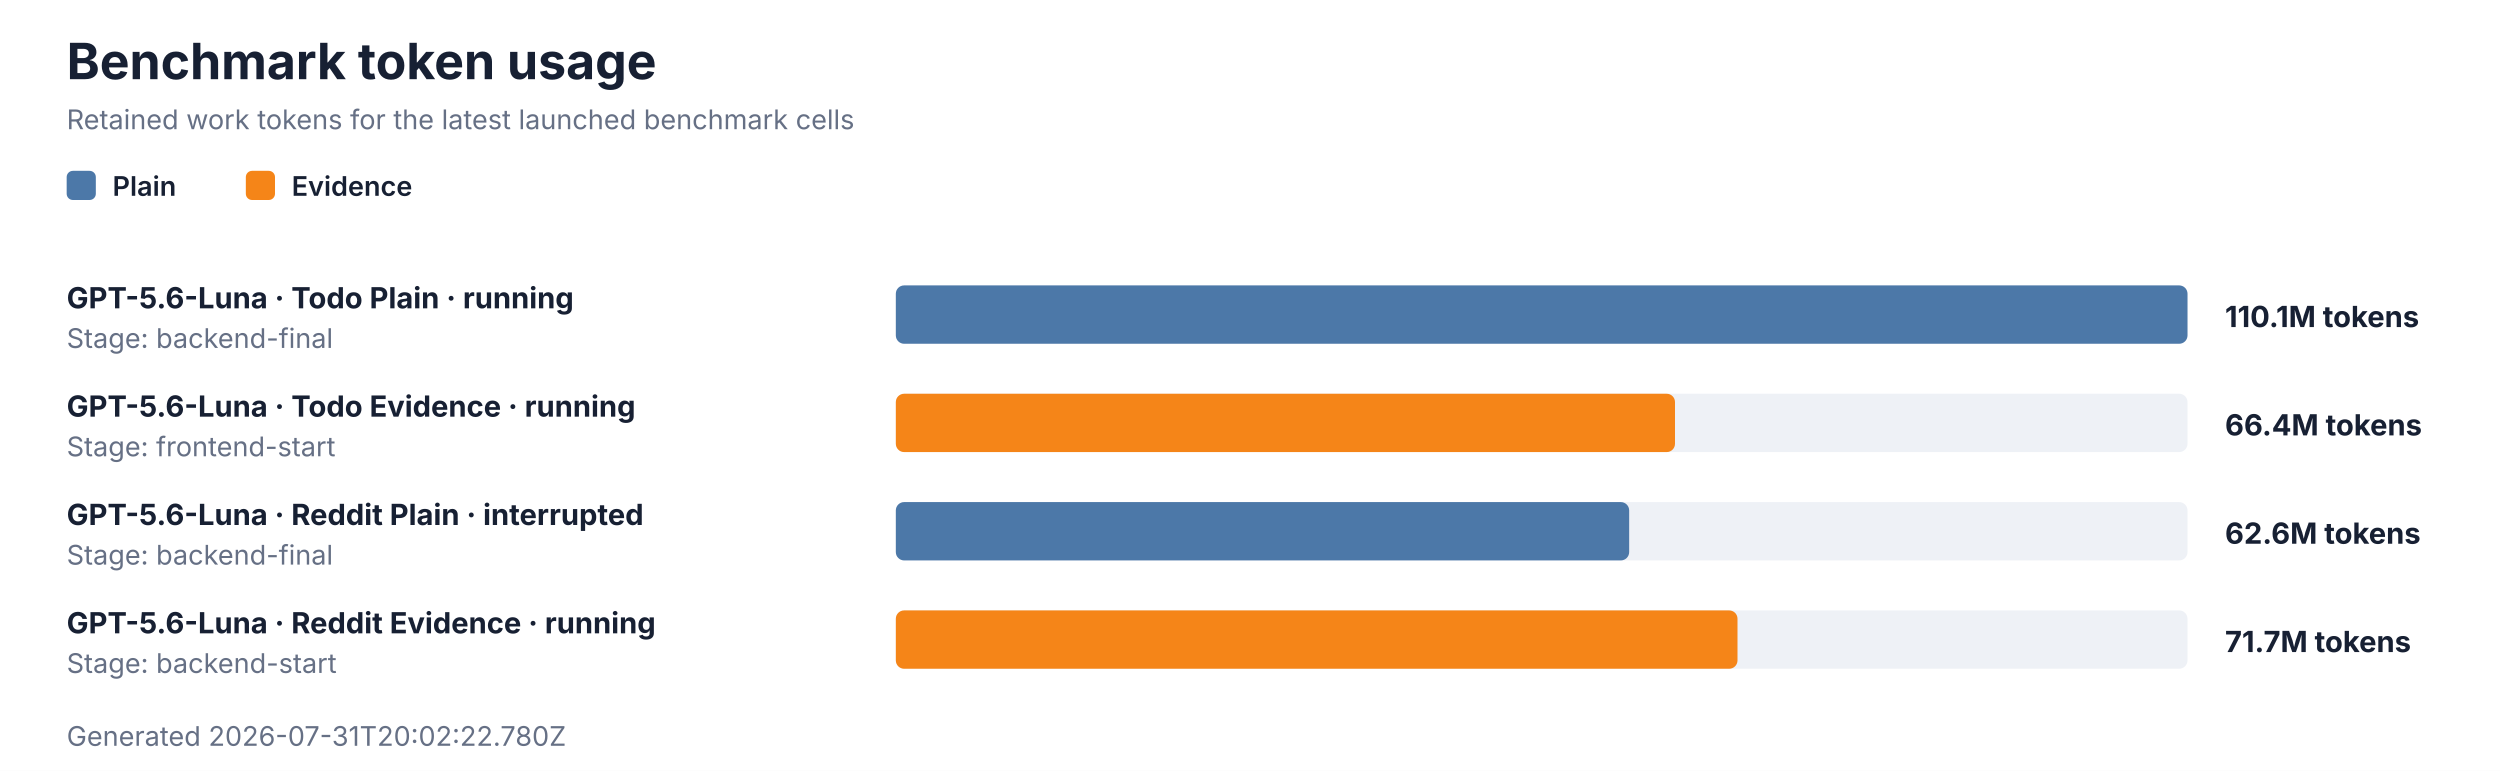
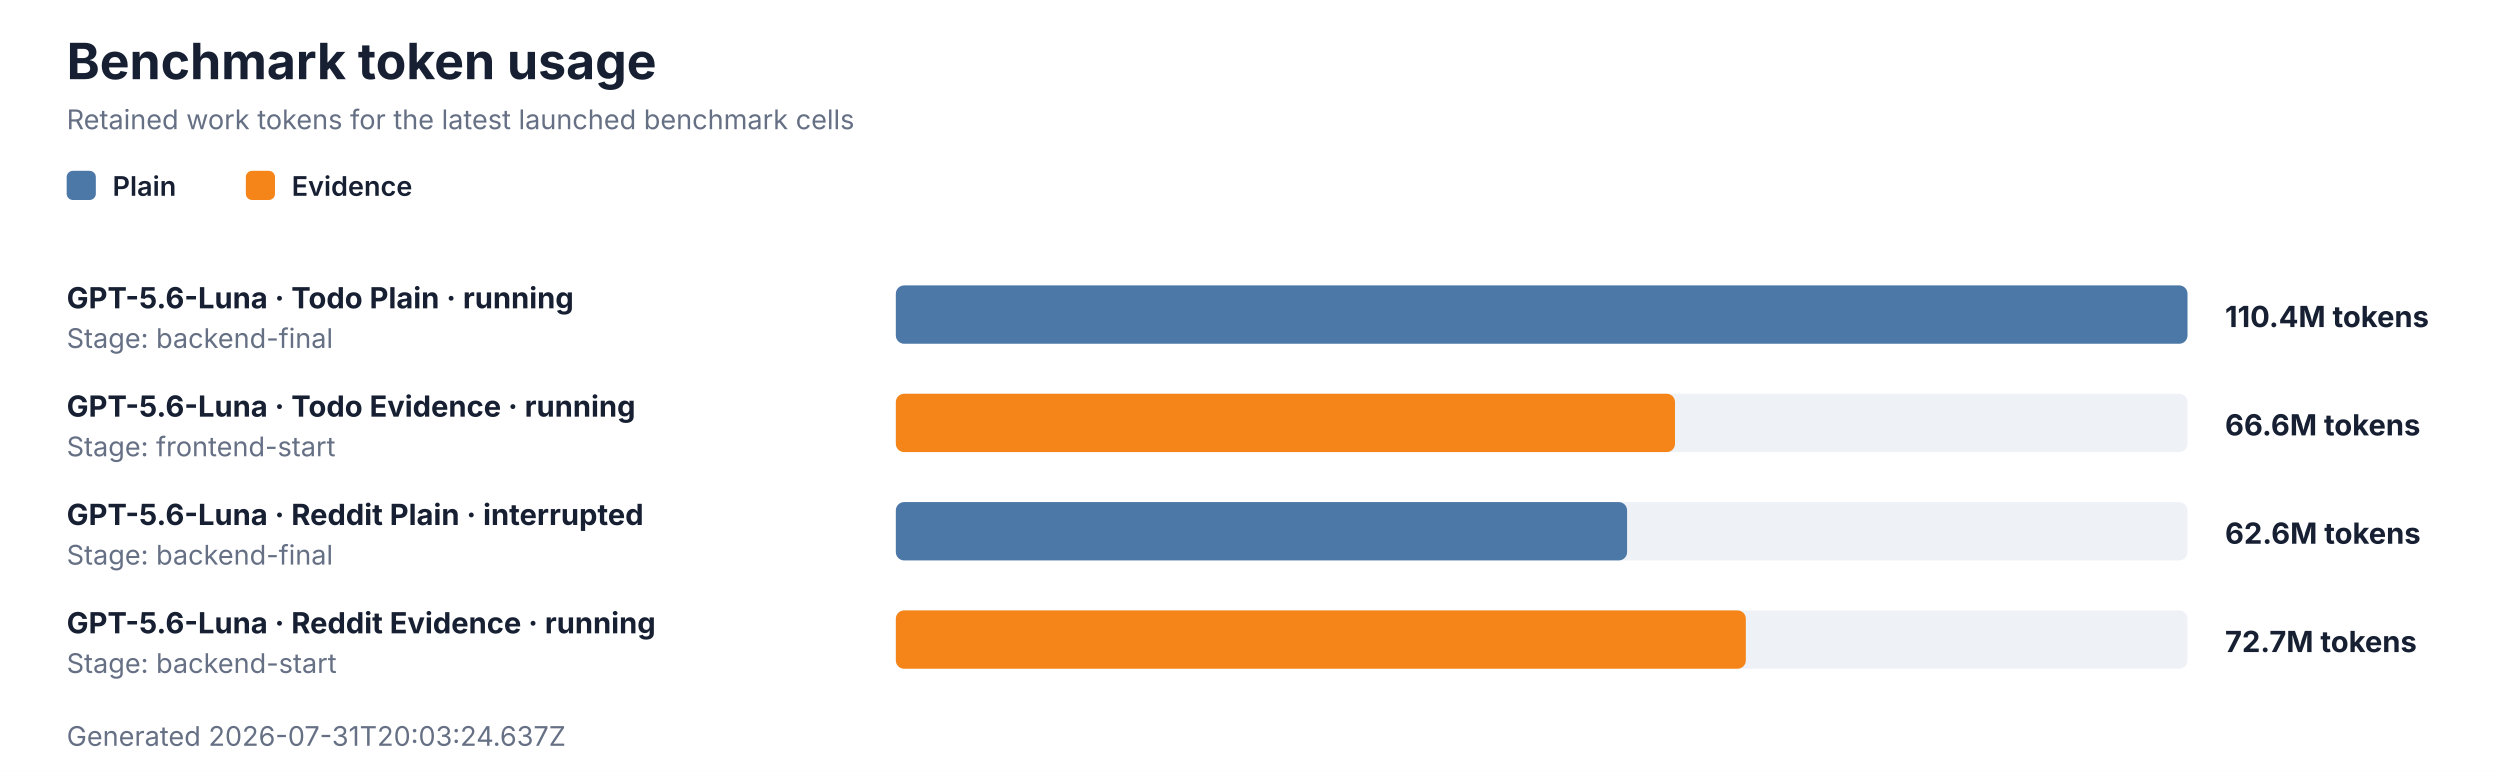
<svg xmlns="http://www.w3.org/2000/svg" role="img" aria-labelledby="title description" viewBox="0 0 1200 370" width="1200" height="370">
  <style>
  text { font-family: Inter, ui-sans-serif, system-ui, -apple-system, BlinkMacSystemFont, 'Segoe UI', sans-serif; fill: #172033; }
  .title { font-size: 24px; font-weight: 700; }
  .subtitle, .stage, .generated { font-size: 13px; fill: #667085; }
  .label { font-size: 14px; font-weight: 650; }
  .value { font-size: 14px; font-weight: 700; }
  .legend { font-size: 13px; font-weight: 600; }
  .empty { font-size: 15px; fill: #667085; }
  .track { fill: #eef1f6; }
</style>
  <rect width="1200" height="370" fill="#ffffff" />
  <text x="32" y="38" class="title">Benchmark token usage</text>
  <text x="32" y="62" class="subtitle">Retained work tokens for the latest launched benchmark cells</text>
  <rect x="32" y="82" width="14" height="14" rx="3" fill="#4c78a8" />
  <text x="54" y="94" class="legend">Plain</text>
  <rect x="118" y="82" width="14" height="14" rx="3" fill="#f58518" />
  <text x="140" y="94" class="legend">Evidence</text>
  <text x="32" y="148" class="label">GPT-5.6-Luna · Todo Plain · running</text>
  <text x="32" y="167" class="stage">Stage: backend-final</text>
  <rect x="430" y="137" width="620" height="28" rx="4" class="track" />
  <rect x="430" y="137" width="620" height="28" rx="4" fill="#4c78a8" />
-   <text x="1068" y="157" class="value">110.1M tokens</text>
+   <text x="1068" y="157" class="value">110.4M tokens</text>
  <text x="32" y="200" class="label">GPT-5.6-Luna · Todo Evidence · running</text>
  <text x="32" y="219" class="stage">Stage: frontend-start</text>
  <rect x="430" y="189" width="620" height="28" rx="4" class="track" />
  <rect x="430" y="189" width="374" height="28" rx="4" fill="#f58518" />
-   <text x="1068" y="209" class="value">66.4M tokens</text>
+   <text x="1068" y="209" class="value">66.6M tokens</text>
  <text x="32" y="252" class="label">GPT-5.6-Luna · Reddit Plain · interrupted</text>
  <text x="32" y="271" class="stage">Stage: backend-final</text>
  <rect x="430" y="241" width="620" height="28" rx="4" class="track" />
-   <rect x="430" y="241" width="352" height="28" rx="4" fill="#4c78a8" />
+   <rect x="430" y="241" width="351" height="28" rx="4" fill="#4c78a8" />
  <text x="1068" y="261" class="value">62.6M tokens</text>
  <text x="32" y="304" class="label">GPT-5.6-Luna · Reddit Evidence · running</text>
  <text x="32" y="323" class="stage">Stage: backend-start</text>
  <rect x="430" y="293" width="620" height="28" rx="4" class="track" />
-   <rect x="430" y="293" width="404" height="28" rx="4" fill="#f58518" />
-   <text x="1068" y="313" class="value">71.7M tokens</text>
-   <text x="32" y="358" class="generated">Generated 2026-07-31T20:02:22.780Z</text>
+   <rect x="430" y="293" width="408" height="28" rx="4" fill="#f58518" />
+   <text x="1068" y="313" class="value">72.7M tokens</text>
+   <text x="32" y="358" class="generated">Generated 2026-07-31T20:03:24.637Z</text>
</svg>
